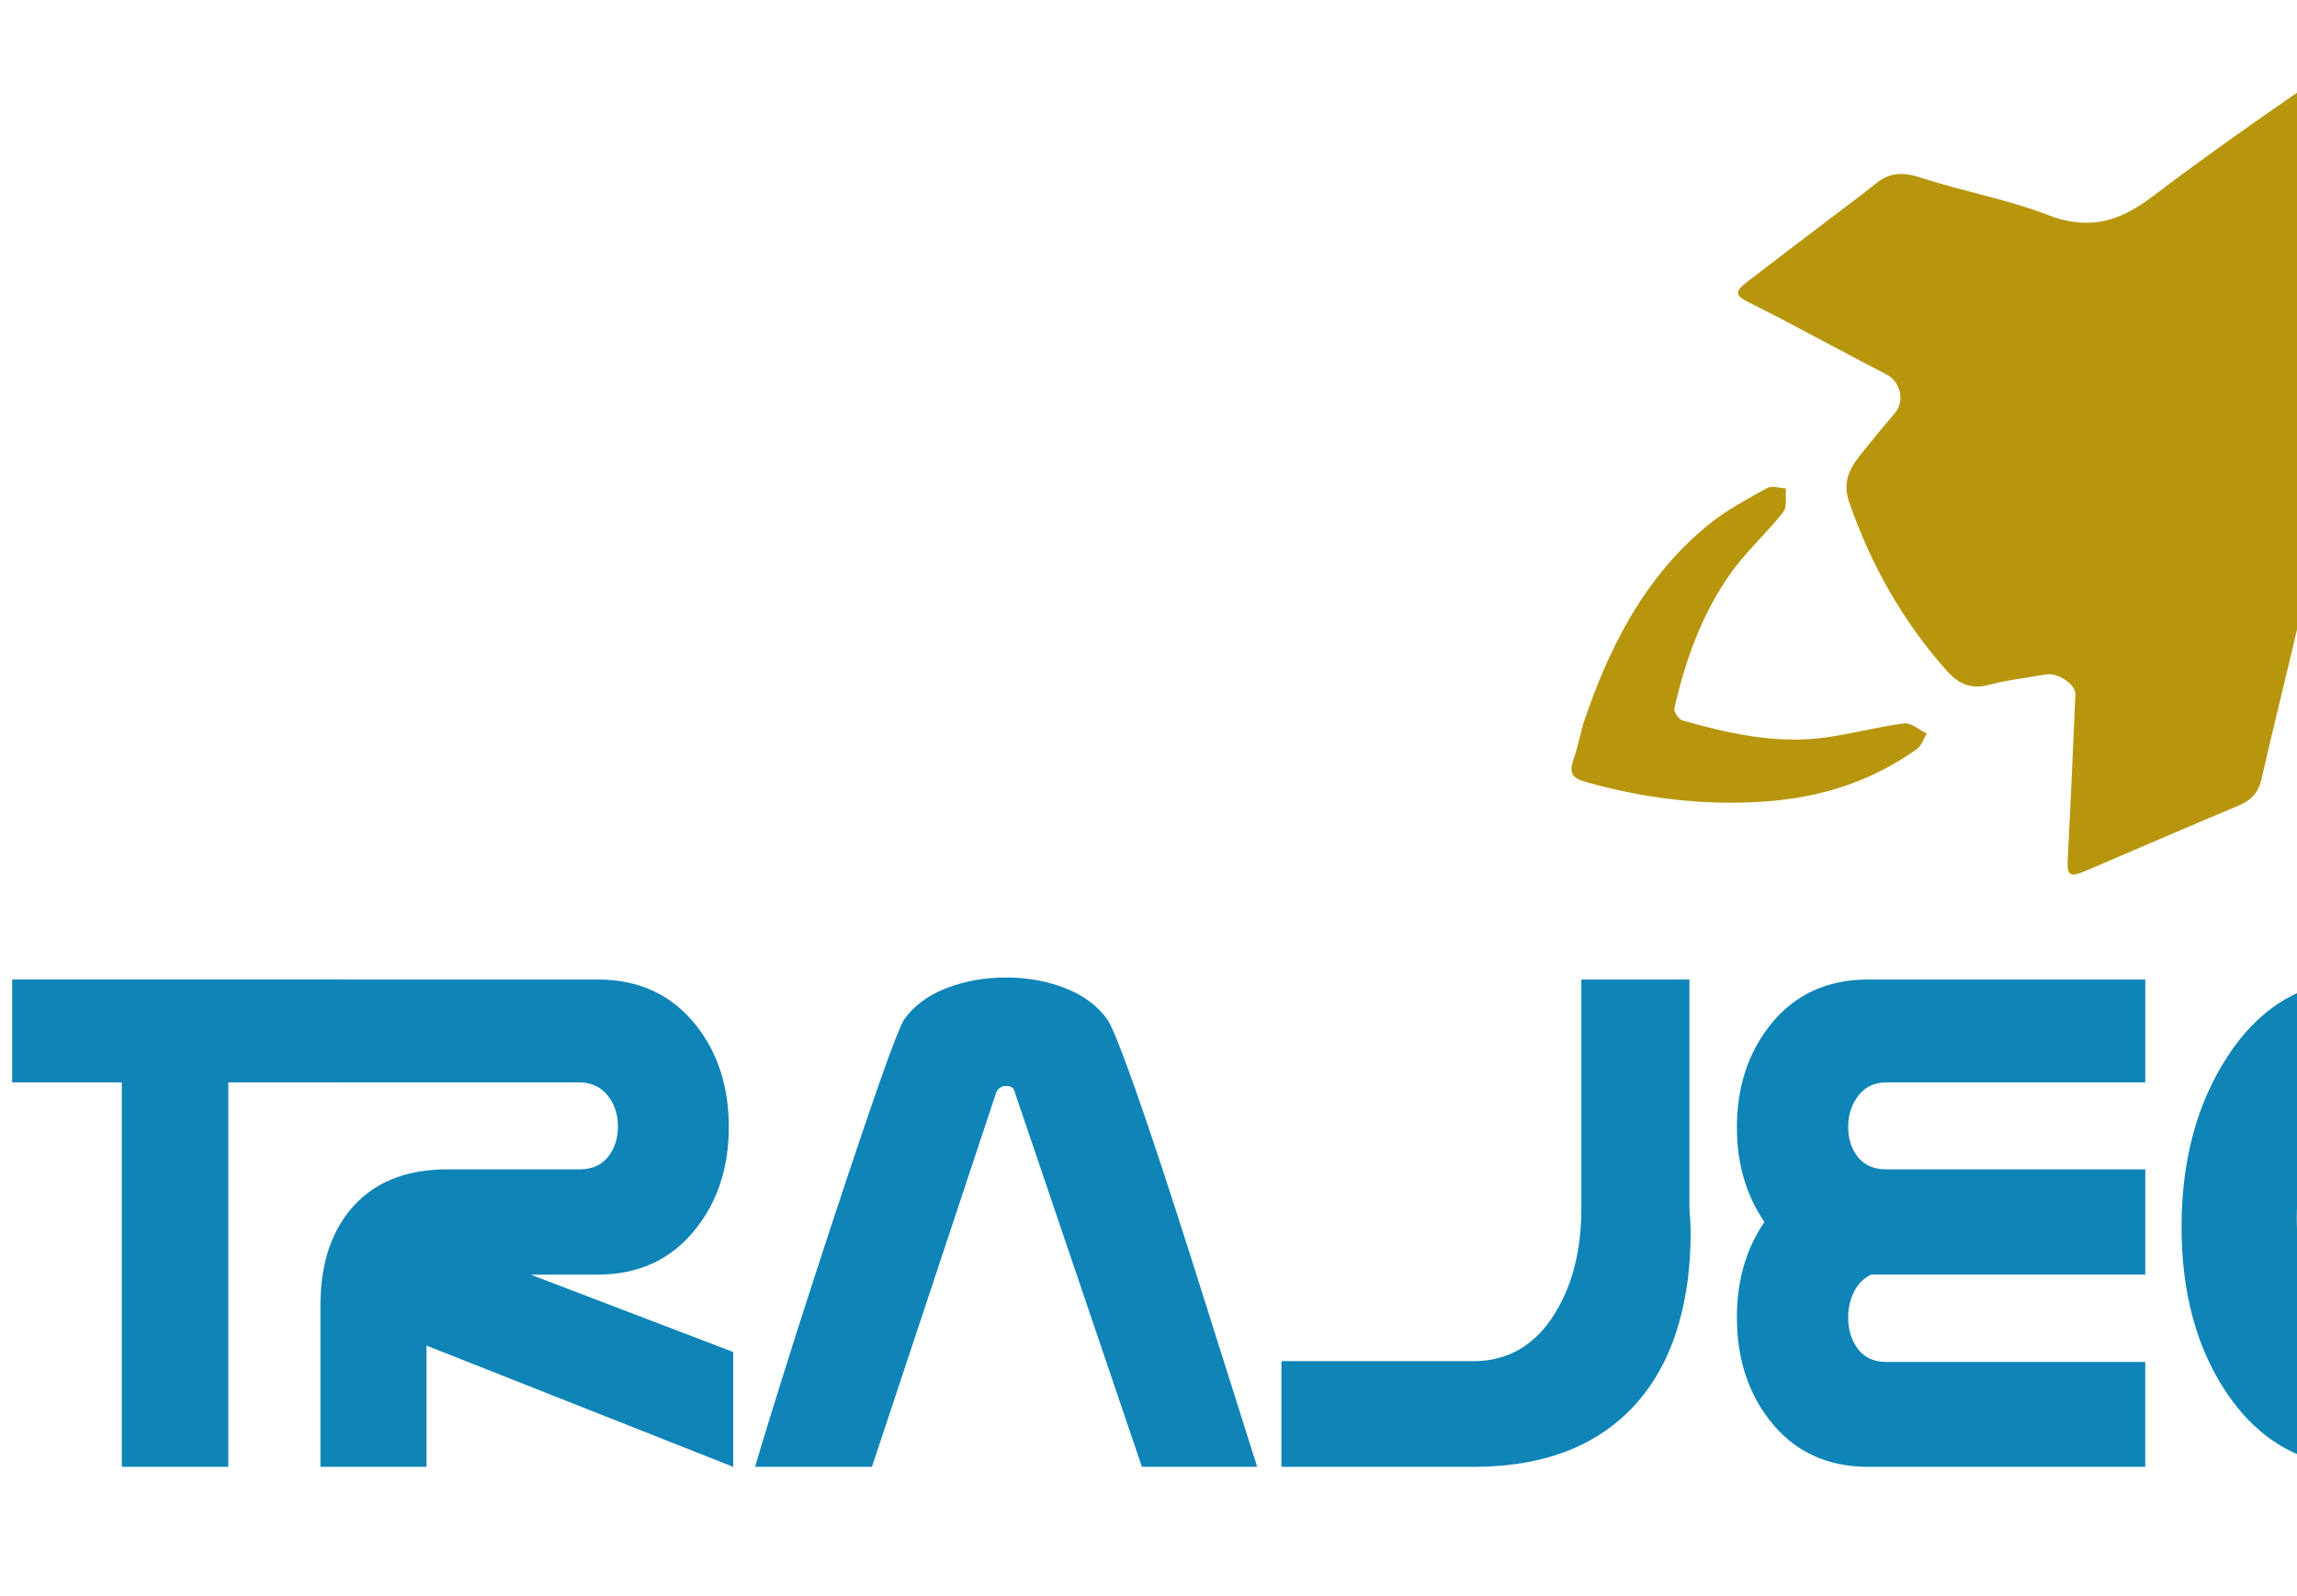
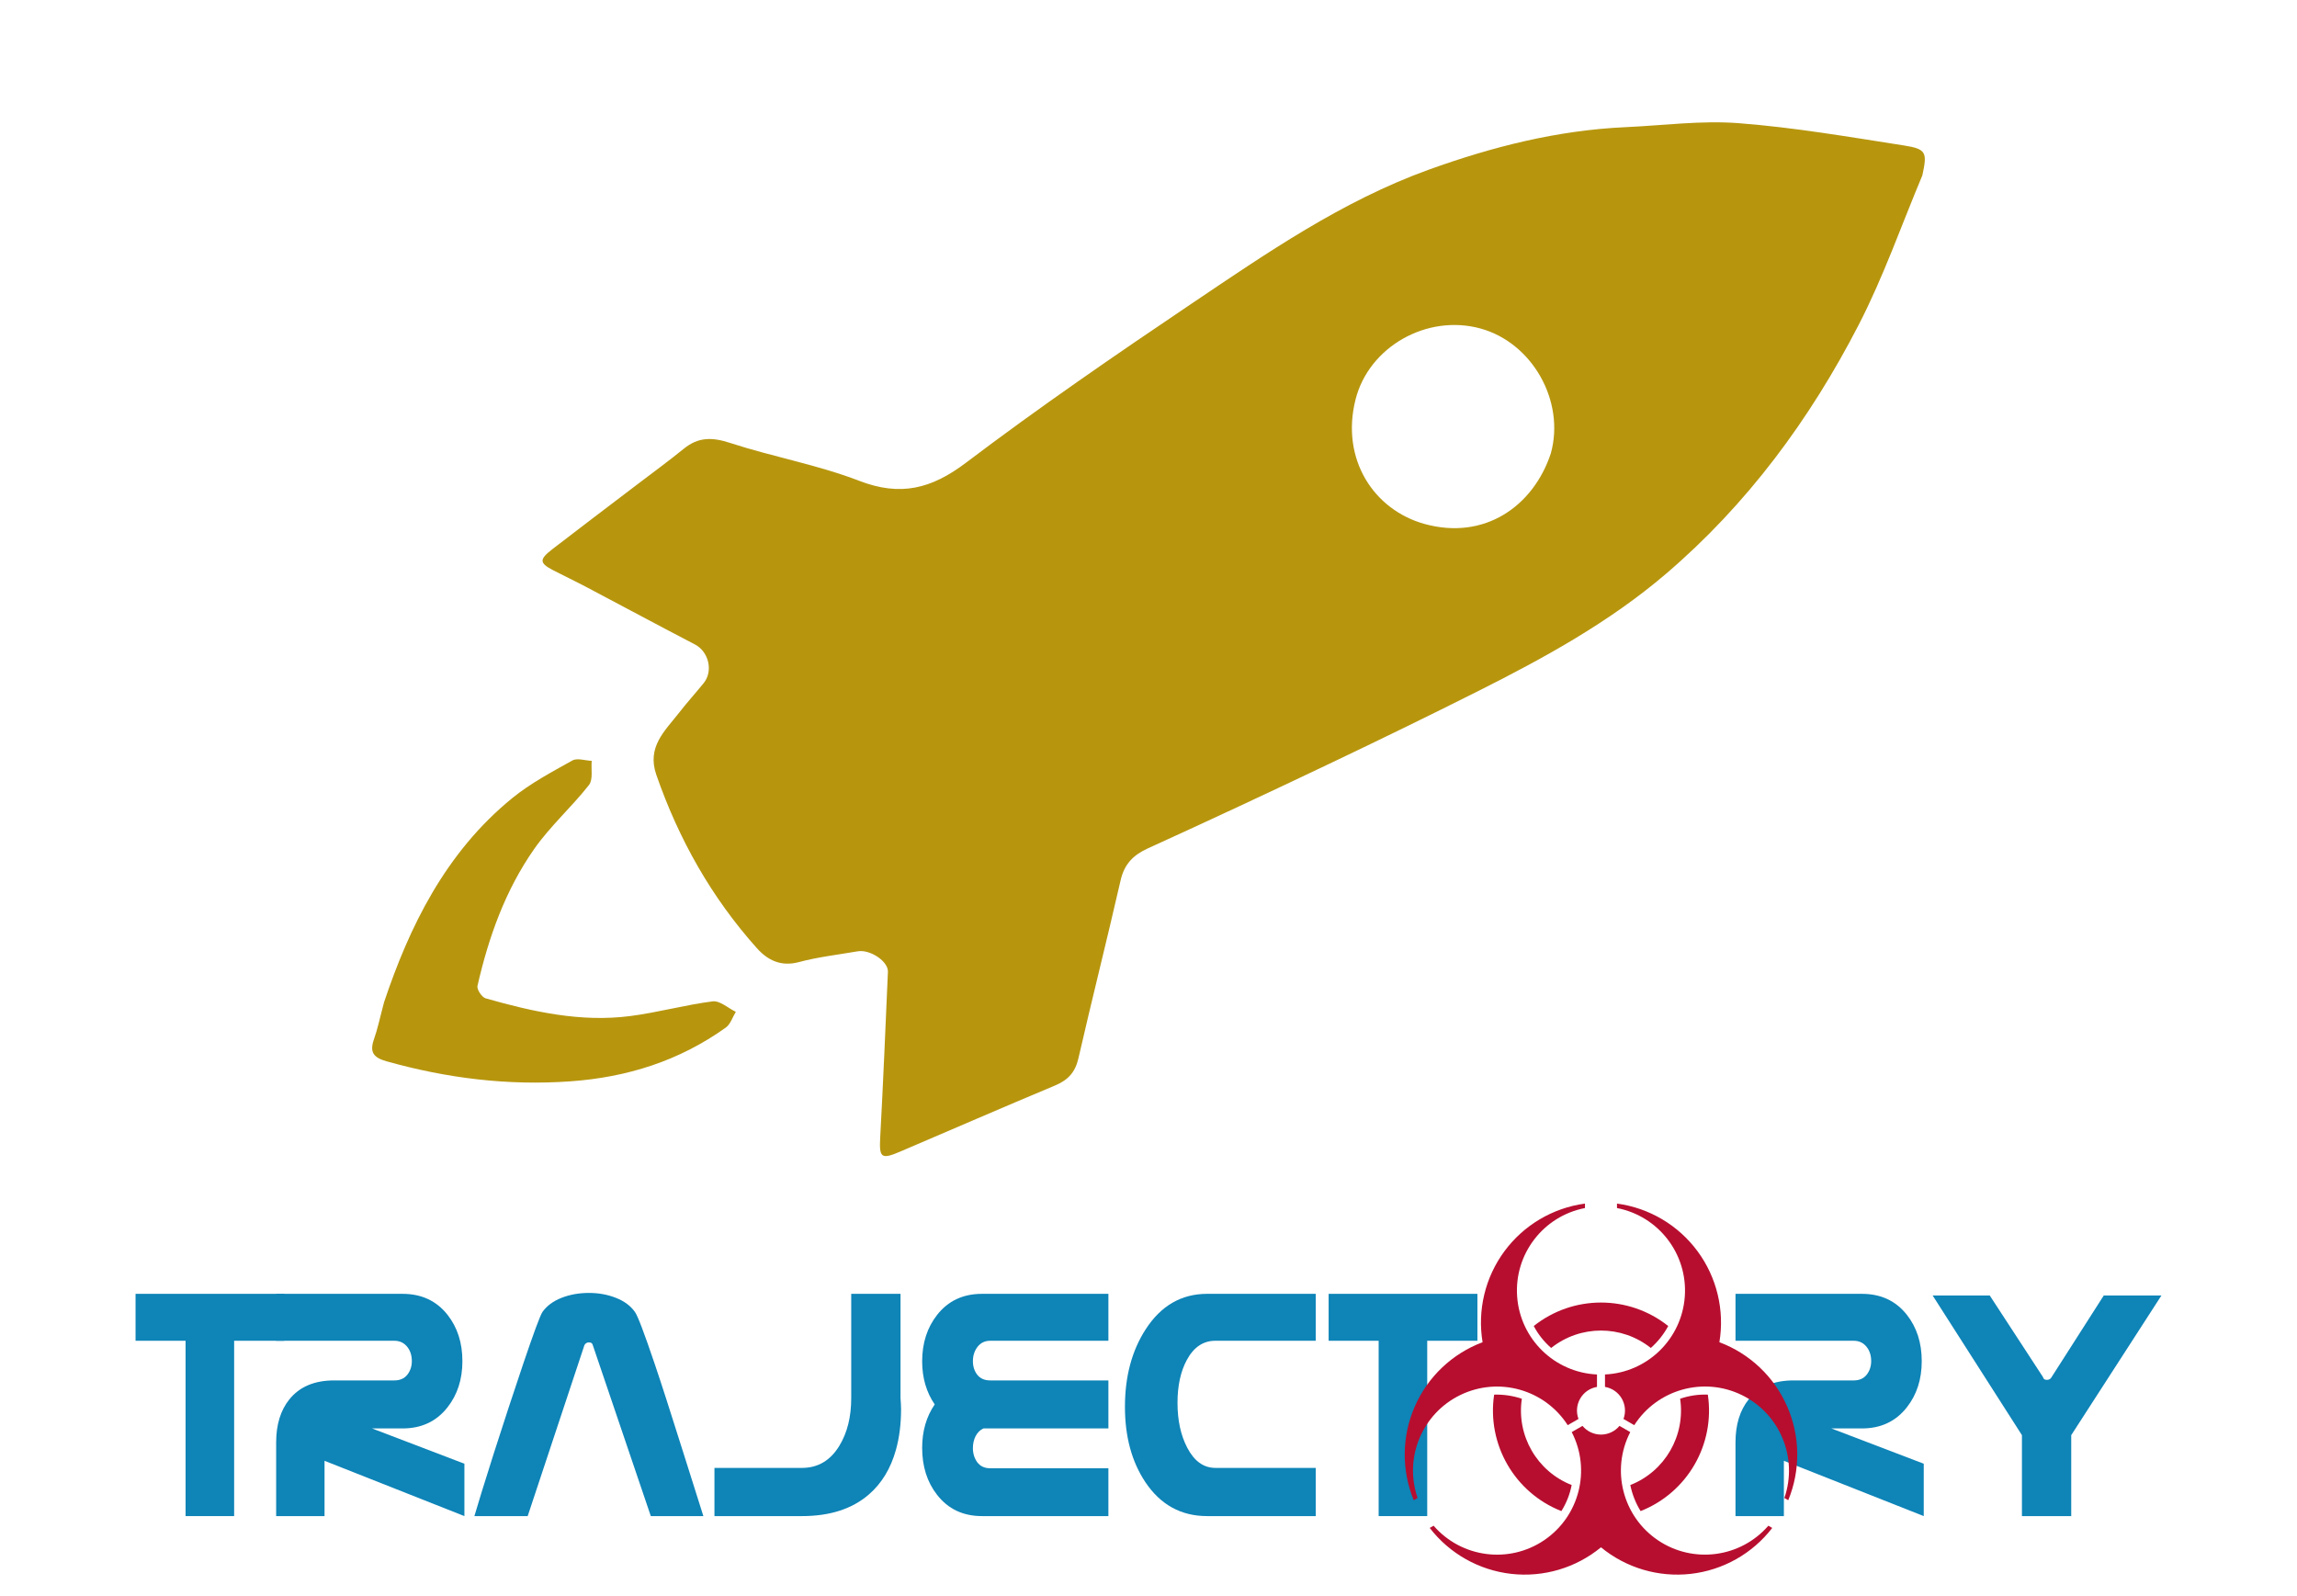
<svg xmlns="http://www.w3.org/2000/svg" xmlns:xlink="http://www.w3.org/1999/xlink" width="180" height="125" id="svg4019" version="1.1">
  <defs id="defs4021">
    <path transform="matrix(10,0,0,-10,260,260)" id="p" d="M 2.812,-1.046 A 3,3 0 0 1 0.5,2.958 V 4.512 A 10.5,10.5 0 0 1 2,25.308 v 0.558 A 15,15 0 0 0 14.797,8.543 15,15 0 0 0 23.401,-11.201 l -0.483,0.279 A 10.5,10.5 0 0 1 4.157,-1.823 z m 3.415,8.871 a 10,10 0 0 1 -12.453,0 9.5,9.5 0 0 0 -2.176,2.742 13.5,13.5 0 0 0 16.804,0 A 10,10 0 0 0 6.226,7.825 z" />
    <path transform="matrix(10,0,0,-10,260,260)" id="p-5" d="M 2.812,-1.046 A 3,3 0 0 1 0.5,2.958 V 4.512 A 10.5,10.5 0 0 1 2,25.308 v 0.558 A 15,15 0 0 0 14.797,8.543 15,15 0 0 0 23.401,-11.201 l -0.483,0.279 A 10.5,10.5 0 0 1 4.157,-1.823 z m 3.415,8.871 a 10,10 0 0 1 -12.453,0 9.5,9.5 0 0 0 -2.176,2.742 13.5,13.5 0 0 0 16.804,0 A 10,10 0 0 0 6.226,7.825 z" />
  </defs>
  <g id="layer1" transform="translate(0,-927.3622)">
-     <g id="g4993" transform="translate(-2.828426,71.2632)">
+     <g id="g4993" transform="matrix(0.4560658,0,0,0.4560658,8.898535,603.3061)">
      <g id="text4027" style="font-size:64px;font-style:normal;font-variant:normal;font-weight:bold;font-stretch:normal;text-align:start;line-height:125%;letter-spacing:0px;word-spacing:0px;writing-mode:lr-tb;text-anchor:start;fill:#0e84b7;fill-opacity:1;stroke:none;font-family:Nasa;-inkscape-font-specification:Nasa">
        <path id="path4768" d="m 29.344,940.916 -8.625,0 0,30.125 -8.344,0 0,-30.125 -8.594,0 0,-8.062 25.562,0 0,8.062" />
        <path id="path4770" d="m 60.282,971.041 -24.031,-9.5 0,9.5 -8.312,0 0,-12.656 c -2e-6,-3.042 0.75,-5.5 2.25,-7.375 1.75,-2.187 4.323,-3.281 7.719,-3.281 l 10.344,0 c 0.958,2e-5 1.698,-0.323 2.219,-0.969 0.521,-0.667 0.781,-1.448 0.781,-2.344 -2.5e-5,-0.958 -0.25,-1.76 -0.75,-2.406 -0.563,-0.729 -1.313,-1.094 -2.25,-1.094 l -20.312,0 0,-8.062 21.719,0 c 3.25,4e-5 5.823,1.198 7.719,3.594 1.708,2.167 2.562,4.823 2.562,7.969 -3.4e-5,3.125 -0.854,5.771 -2.562,7.938 -1.896,2.417 -4.469,3.625 -7.719,3.625 l -5.25,0 15.875,6.062 0,9" />
        <path id="path4772" d="m 101.344,971.041 -9.031,0 -9.969,-29.375 c -0.063,-0.312 -0.281,-0.469 -0.656,-0.469 -0.354,3e-5 -0.615,0.156 -0.781,0.469 l -9.75,29.375 -9.156,0 c 0.521,-1.812 1.635,-5.417 3.344,-10.812 1.729,-5.396 3.406,-10.5 5.031,-15.312 1.812,-5.354 2.917,-8.333 3.312,-8.938 0.75,-1.062 1.844,-1.875 3.281,-2.438 1.437,-0.562 3,-0.844 4.688,-0.844 1.687,4e-5 3.24,0.281 4.656,0.844 1.437,0.563 2.531,1.375 3.281,2.438 0.458,0.625 1.583,3.583 3.375,8.875 1.104,3.25 2.75,8.354 4.938,15.312 1.333,4.229 2.479,7.854 3.437,10.875" />
        <path id="path4774" d="m 135.219,950.791 c 0.021,0.208 0.042,0.51 0.062,0.906 0.021,0.375 0.031,0.698 0.031,0.969 -3e-5,2.563 -0.292,4.885 -0.875,6.969 -0.896,3.229 -2.458,5.802 -4.688,7.719 -2.854,2.458 -6.677,3.688 -11.469,3.688 l -15.031,0 0,-8.281 15.031,0 c 2.75,1e-5 4.896,-1.271 6.438,-3.812 1.354,-2.229 2.031,-4.948 2.031,-8.156 l 0,-17.938 8.469,0 0,17.938" />
        <path id="path4776" d="m 170.938,971.041 -21.719,0 c -3.25,0 -5.823,-1.219 -7.719,-3.656 -1.708,-2.187 -2.562,-4.875 -2.562,-8.062 0,-2.875 0.719,-5.365 2.156,-7.469 -1.438,-2.104 -2.156,-4.573 -2.156,-7.406 0,-3.125 0.854,-5.781 2.562,-7.969 1.896,-2.417 4.469,-3.625 7.719,-3.625 l 21.719,0 0,8.062 -20.312,0 c -0.917,3e-5 -1.646,0.354 -2.188,1.062 -0.521,0.688 -0.781,1.5 -0.781,2.438 -1e-5,0.917 0.25,1.698 0.75,2.344 0.521,0.646 1.26,0.969 2.219,0.969 l 20.312,0 0,8.031 0,0.219 -21.469,0 c -0.563,0.25 -1.01,0.688 -1.344,1.312 -0.313,0.625 -0.469,1.313 -0.469,2.062 -1e-5,0.938 0.25,1.75 0.75,2.438 0.521,0.688 1.26,1.031 2.219,1.031 l 20.312,0 0,8.219" />
        <path id="path4778" d="m 206.563,971.041 -18.656,0 c -4.479,0 -8.021,-1.948 -10.625,-5.844 -2.333,-3.5 -3.5,-7.812 -3.5,-12.938 0,-5.208 1.188,-9.646 3.562,-13.312 2.625,-4.062 6.146,-6.094 10.562,-6.094 l 18.656,0 0,8.062 -17.25,0 c -2.083,3e-5 -3.719,1.104 -4.906,3.312 -1.063,1.979 -1.594,4.427 -1.594,7.344 -1e-5,3 0.552,5.563 1.656,7.688 1.208,2.333 2.823,3.5 4.844,3.5 l 17.25,0 0,8.281" />
        <path id="path4780" d="m 234.344,940.916 -8.625,0 0,30.125 -8.344,0 0,-30.125 -8.594,0 0,-8.062 25.562,0 0,8.062" />
        <path id="path4784" d="m 311.032,971.041 -24.031,-9.5 0,9.5 -8.312,0 0,-12.656 c 0,-3.042 0.75,-5.5 2.25,-7.375 1.75,-2.187 4.323,-3.281 7.719,-3.281 l 10.344,0 c 0.958,2e-5 1.698,-0.323 2.219,-0.969 0.521,-0.667 0.781,-1.448 0.781,-2.344 -2e-5,-0.958 -0.25,-1.76 -0.75,-2.406 -0.563,-0.729 -1.313,-1.094 -2.25,-1.094 l -20.312,0 0,-8.062 21.719,0 c 3.25,4e-5 5.823,1.198 7.719,3.594 1.708,2.167 2.562,4.823 2.562,7.969 -3e-5,3.125 -0.854,5.771 -2.562,7.938 -1.896,2.417 -4.469,3.625 -7.719,3.625 l -5.25,0 15.875,6.062 0,9" />
        <path id="path4786" d="m 351.875,933.135 -15.5,24 0,13.906 -8.469,0 0,-13.906 -15.344,-24 9.812,0 9.156,14.031 c 0.062,0.313 0.281,0.469 0.656,0.469 0.375,2e-5 0.646,-0.156 0.812,-0.469 l 8.969,-14.031 9.906,0 m -23.969,37.906 0,0" />
      </g>
      <g transform="matrix(0.1374993,0,0,0.1374993,219.8269,917.1617)" id="biohazard" style="fill:#b70e2f;fill-opacity:1;stroke-width:6.667;stroke-miterlimit:4;stroke-dasharray:none">
        <use style="fill:#b70e2f;fill-opacity:1" height="1" width="1" y="0" x="0" id="use3341" xlink:href="#p-5" />
        <use style="fill:#b70e2f;fill-opacity:1" height="1" width="1" y="0" x="0" id="use3343" transform="matrix(-0.5,0.8660254,-0.8660254,-0.5,615.1666,164.8334)" xlink:href="#p-5" />
        <use style="fill:#b70e2f;fill-opacity:1" height="1" width="1" y="0" x="0" id="use3345" transform="matrix(-0.5,-0.8660254,0.8660254,-0.5,164.8334,615.1666)" xlink:href="#p-5" />
      </g>
    </g>
-     <g id="g4983" transform="matrix(0.9659258,0.258819,-0.258819,0.9659258,153.9063,863.098)" style="fill:#b7960e;fill-opacity:1">
+     <g id="g4983" transform="matrix(0.9886752,0.2649147,-0.2649147,0.9886752,60.64876,882.0336)" style="fill:#b7960e;fill-opacity:1">
      <g id="g4989" transform="translate(1,30)" style="fill:#b7960e;fill-opacity:1">
        <path d="m 98.863,2.993 c -0.563,4.111 -0.867,8.277 -1.747,12.315 -1.735,7.969 -4.688,15.498 -9.331,22.246 -3.213,4.672 -7.294,8.582 -11.509,12.335 -3.185,2.837 -6.407,5.634 -9.653,8.401 -3.878,3.308 -7.782,6.588 -11.717,9.829 -0.946,0.784 -1.409,1.623 -1.365,2.886 0.173,4.67 0.237,9.348 0.408,14.021 0.037,1.095 -0.353,1.804 -1.19,2.452 -3.399,2.627 -6.765,5.305 -10.146,7.959 -1.246,0.98 -1.434,0.872 -1.758,-0.668 -0.871,-4.137 -1.794,-8.26 -2.709,-12.387 -0.172,-0.779 -1.766,-1.321 -2.642,-0.915 -1.387,0.642 -2.817,1.2 -4.134,1.961 -1.24,0.716 -2.356,0.476 -3.389,-0.201 C 23.622,80.378 20.049,76.726 17.117,72.405 15.848,70.535 16.875,69 17.56,67.383 c 0.384,-0.91 0.834,-1.79 1.238,-2.691 C 19.288,63.601 18.547,62.256 17.392,62 14.339,61.323 11.296,60.604 8.249,59.911 7.322,59.7 6.389,59.529 5.46,59.326 4.267,59.066 4.171,58.812 4.958,57.777 c 1.63,-2.14 3.288,-4.257 4.931,-6.386 0.938,-1.214 1.903,-2.409 2.803,-3.652 0.843,-1.165 1.884,-1.418 3.306,-1.34 3.43,0.186 6.896,-0.12 10.297,0.244 3.357,0.359 5.498,-0.832 7.539,-3.456 4.308,-5.537 8.871,-10.881 13.477,-16.172 4.593,-5.274 9.134,-10.625 14.937,-14.666 4.255,-2.96 8.737,-5.464 13.693,-7.038 2.768,-0.878 5.489,-2.017 8.324,-2.546 4.169,-0.779 8.414,-1.168 12.639,-1.622 1.743,-0.188 1.874,0.054 1.959,1.85 m -21.966,27.91 c 0.032,-4.145 -3.563,-7.81 -7.684,-7.834 -4.228,-0.025 -7.889,3.551 -7.825,7.734 0.072,4.715 3.55,7.797 7.572,7.828 4.769,0.036 7.697,-3.475 7.937,-7.728" id="path4969" style="fill:#b7960e;fill-opacity:1" />
        <path d="m 1.489,94.608 c 0.372,-6.044 1.562,-12.272 5.445,-17.641 1.051,-1.452 2.395,-2.7 3.688,-3.957 0.308,-0.3 0.951,-0.248 1.439,-0.358 0.108,0.62 0.485,1.356 0.276,1.84 -0.843,1.974 -2.047,3.801 -2.78,5.809 -1.319,3.618 -1.629,7.427 -1.484,11.262 0.013,0.272 0.551,0.749 0.85,0.752 3.753,0.058 7.504,-0.1 11.036,-1.551 1.976,-0.812 3.837,-1.914 5.813,-2.724 0.514,-0.208 1.273,0.193 1.919,0.317 -0.136,0.459 -0.149,1.022 -0.43,1.363 -2.78,3.382 -6.31,5.634 -10.434,7.057 -4.547,1.571 -9.2,2.217 -13.988,2.158 C 1.801,98.921 1.395,98.601 1.476,97.555 1.542,96.718 1.489,95.87 1.489,94.608" id="path4971" style="fill:#b7960e;fill-opacity:1" />
      </g>
    </g>
  </g>
</svg>
